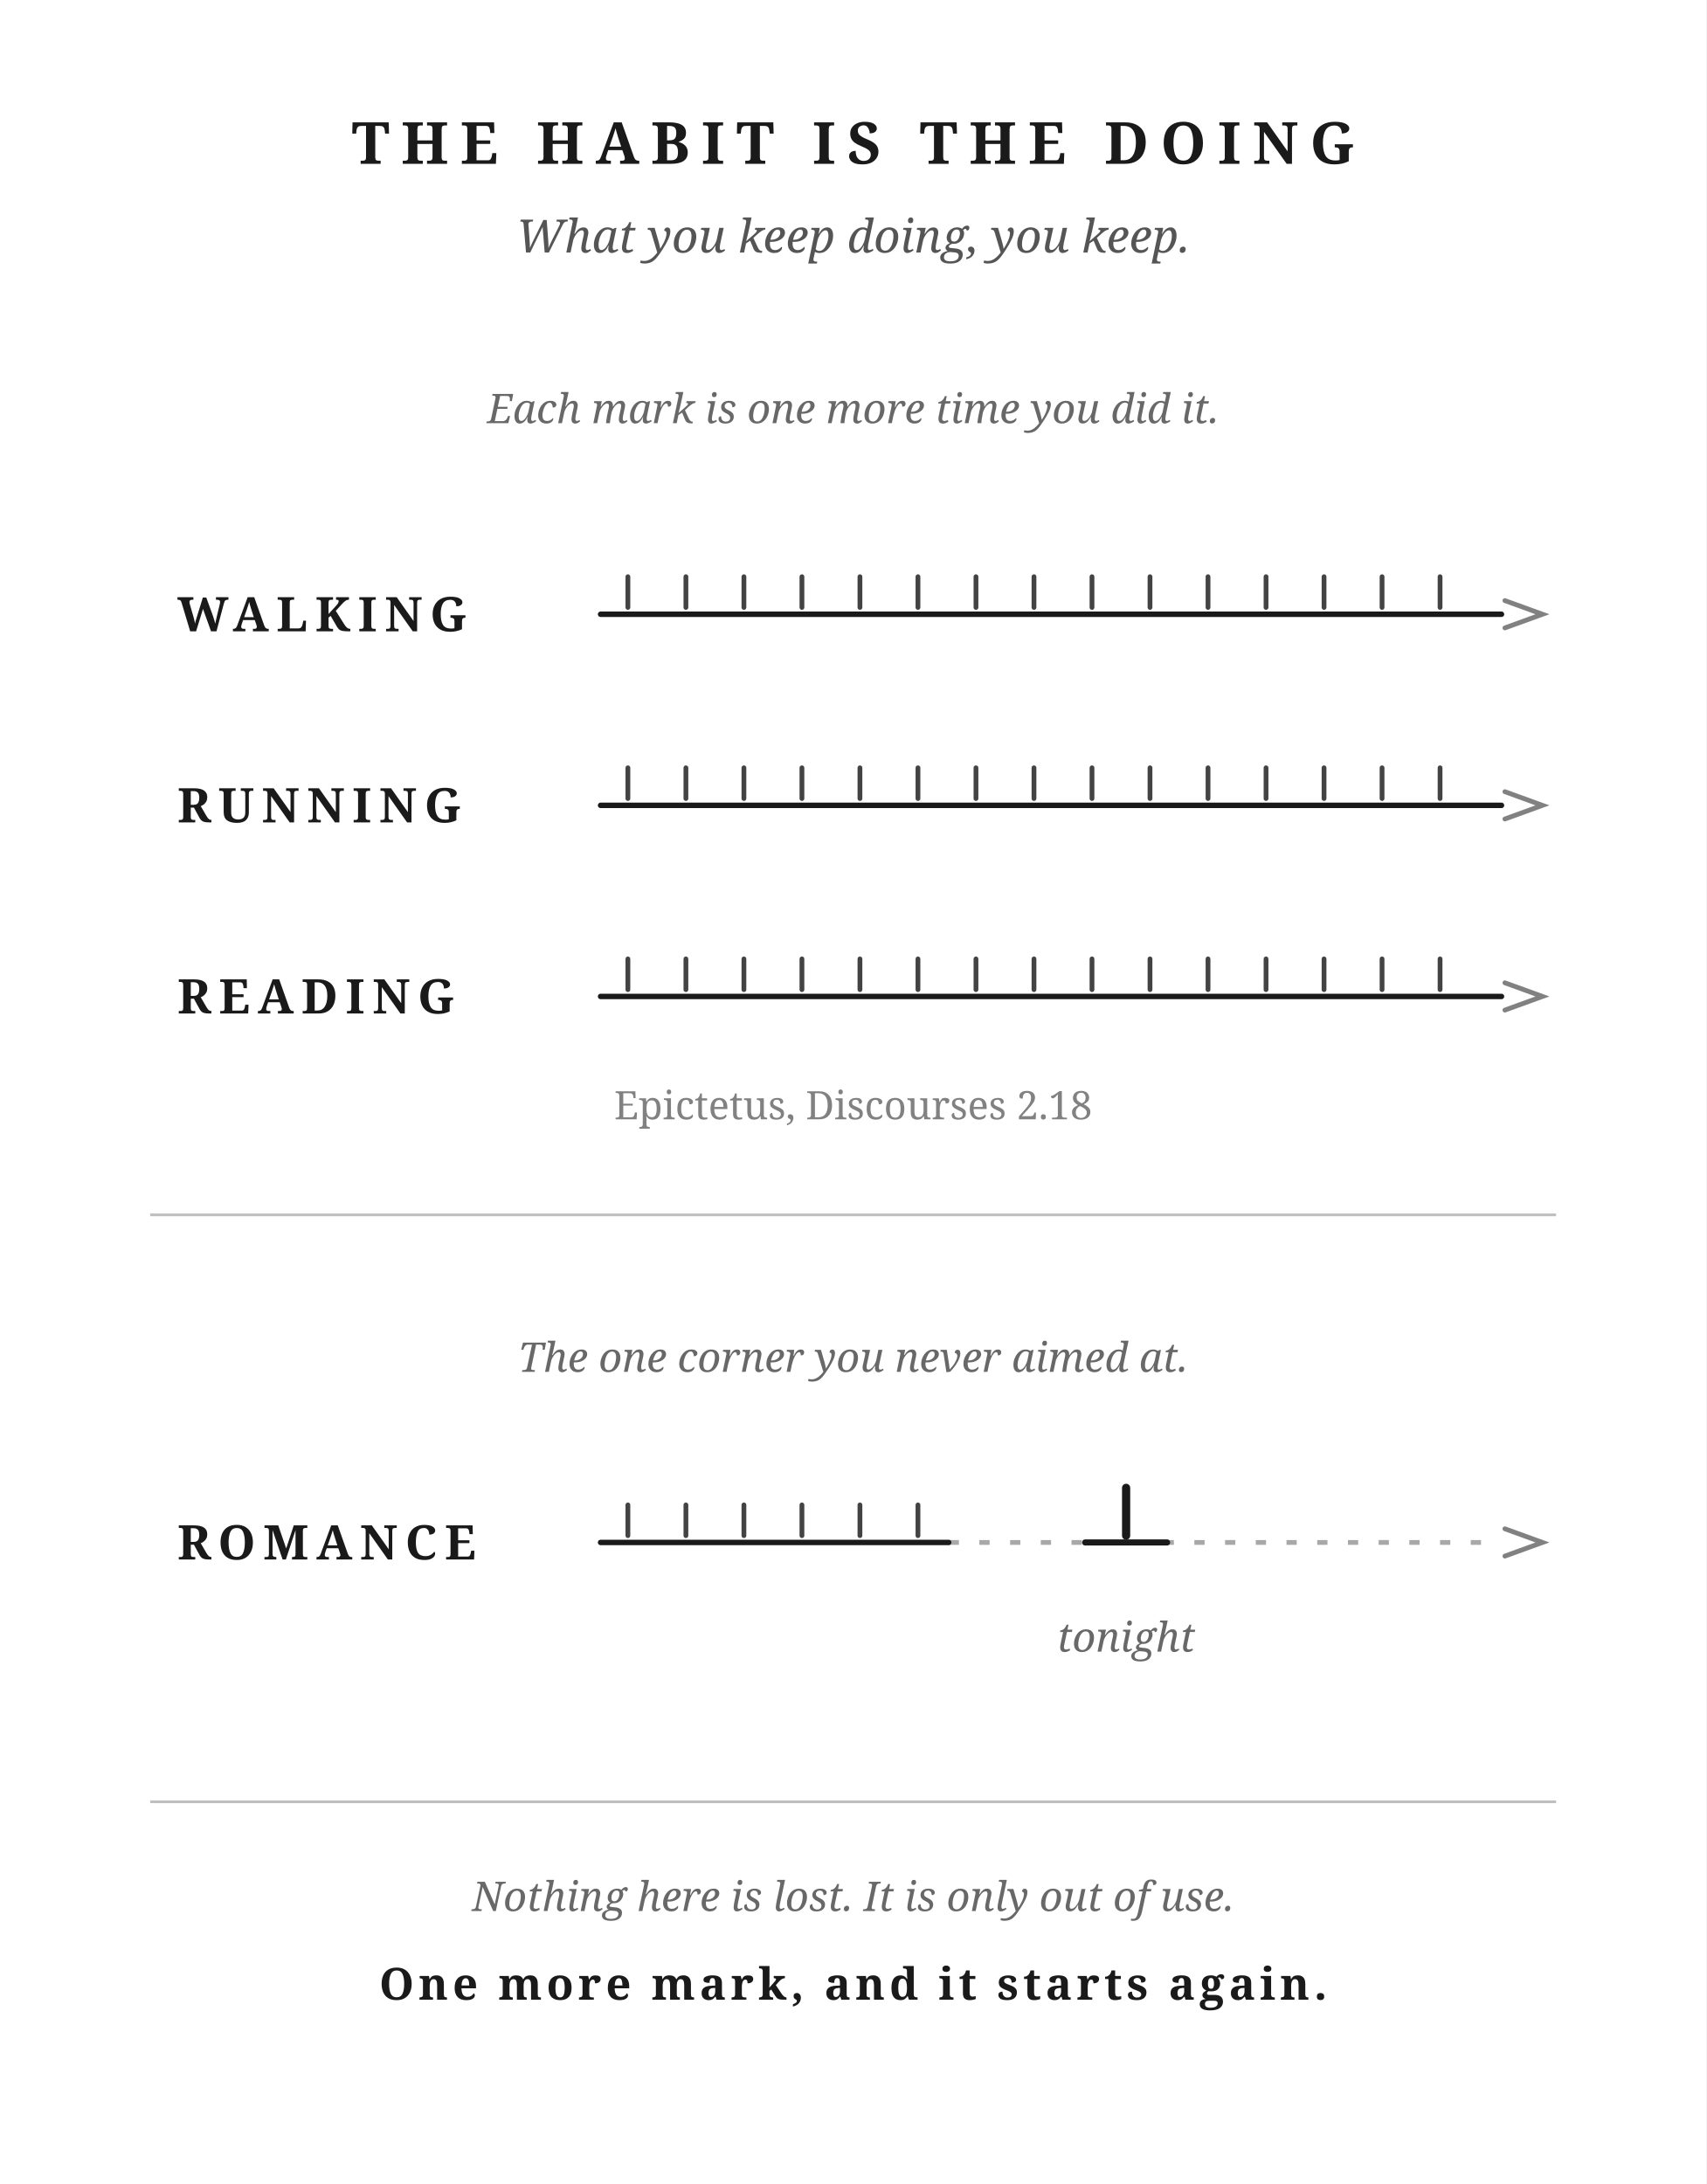
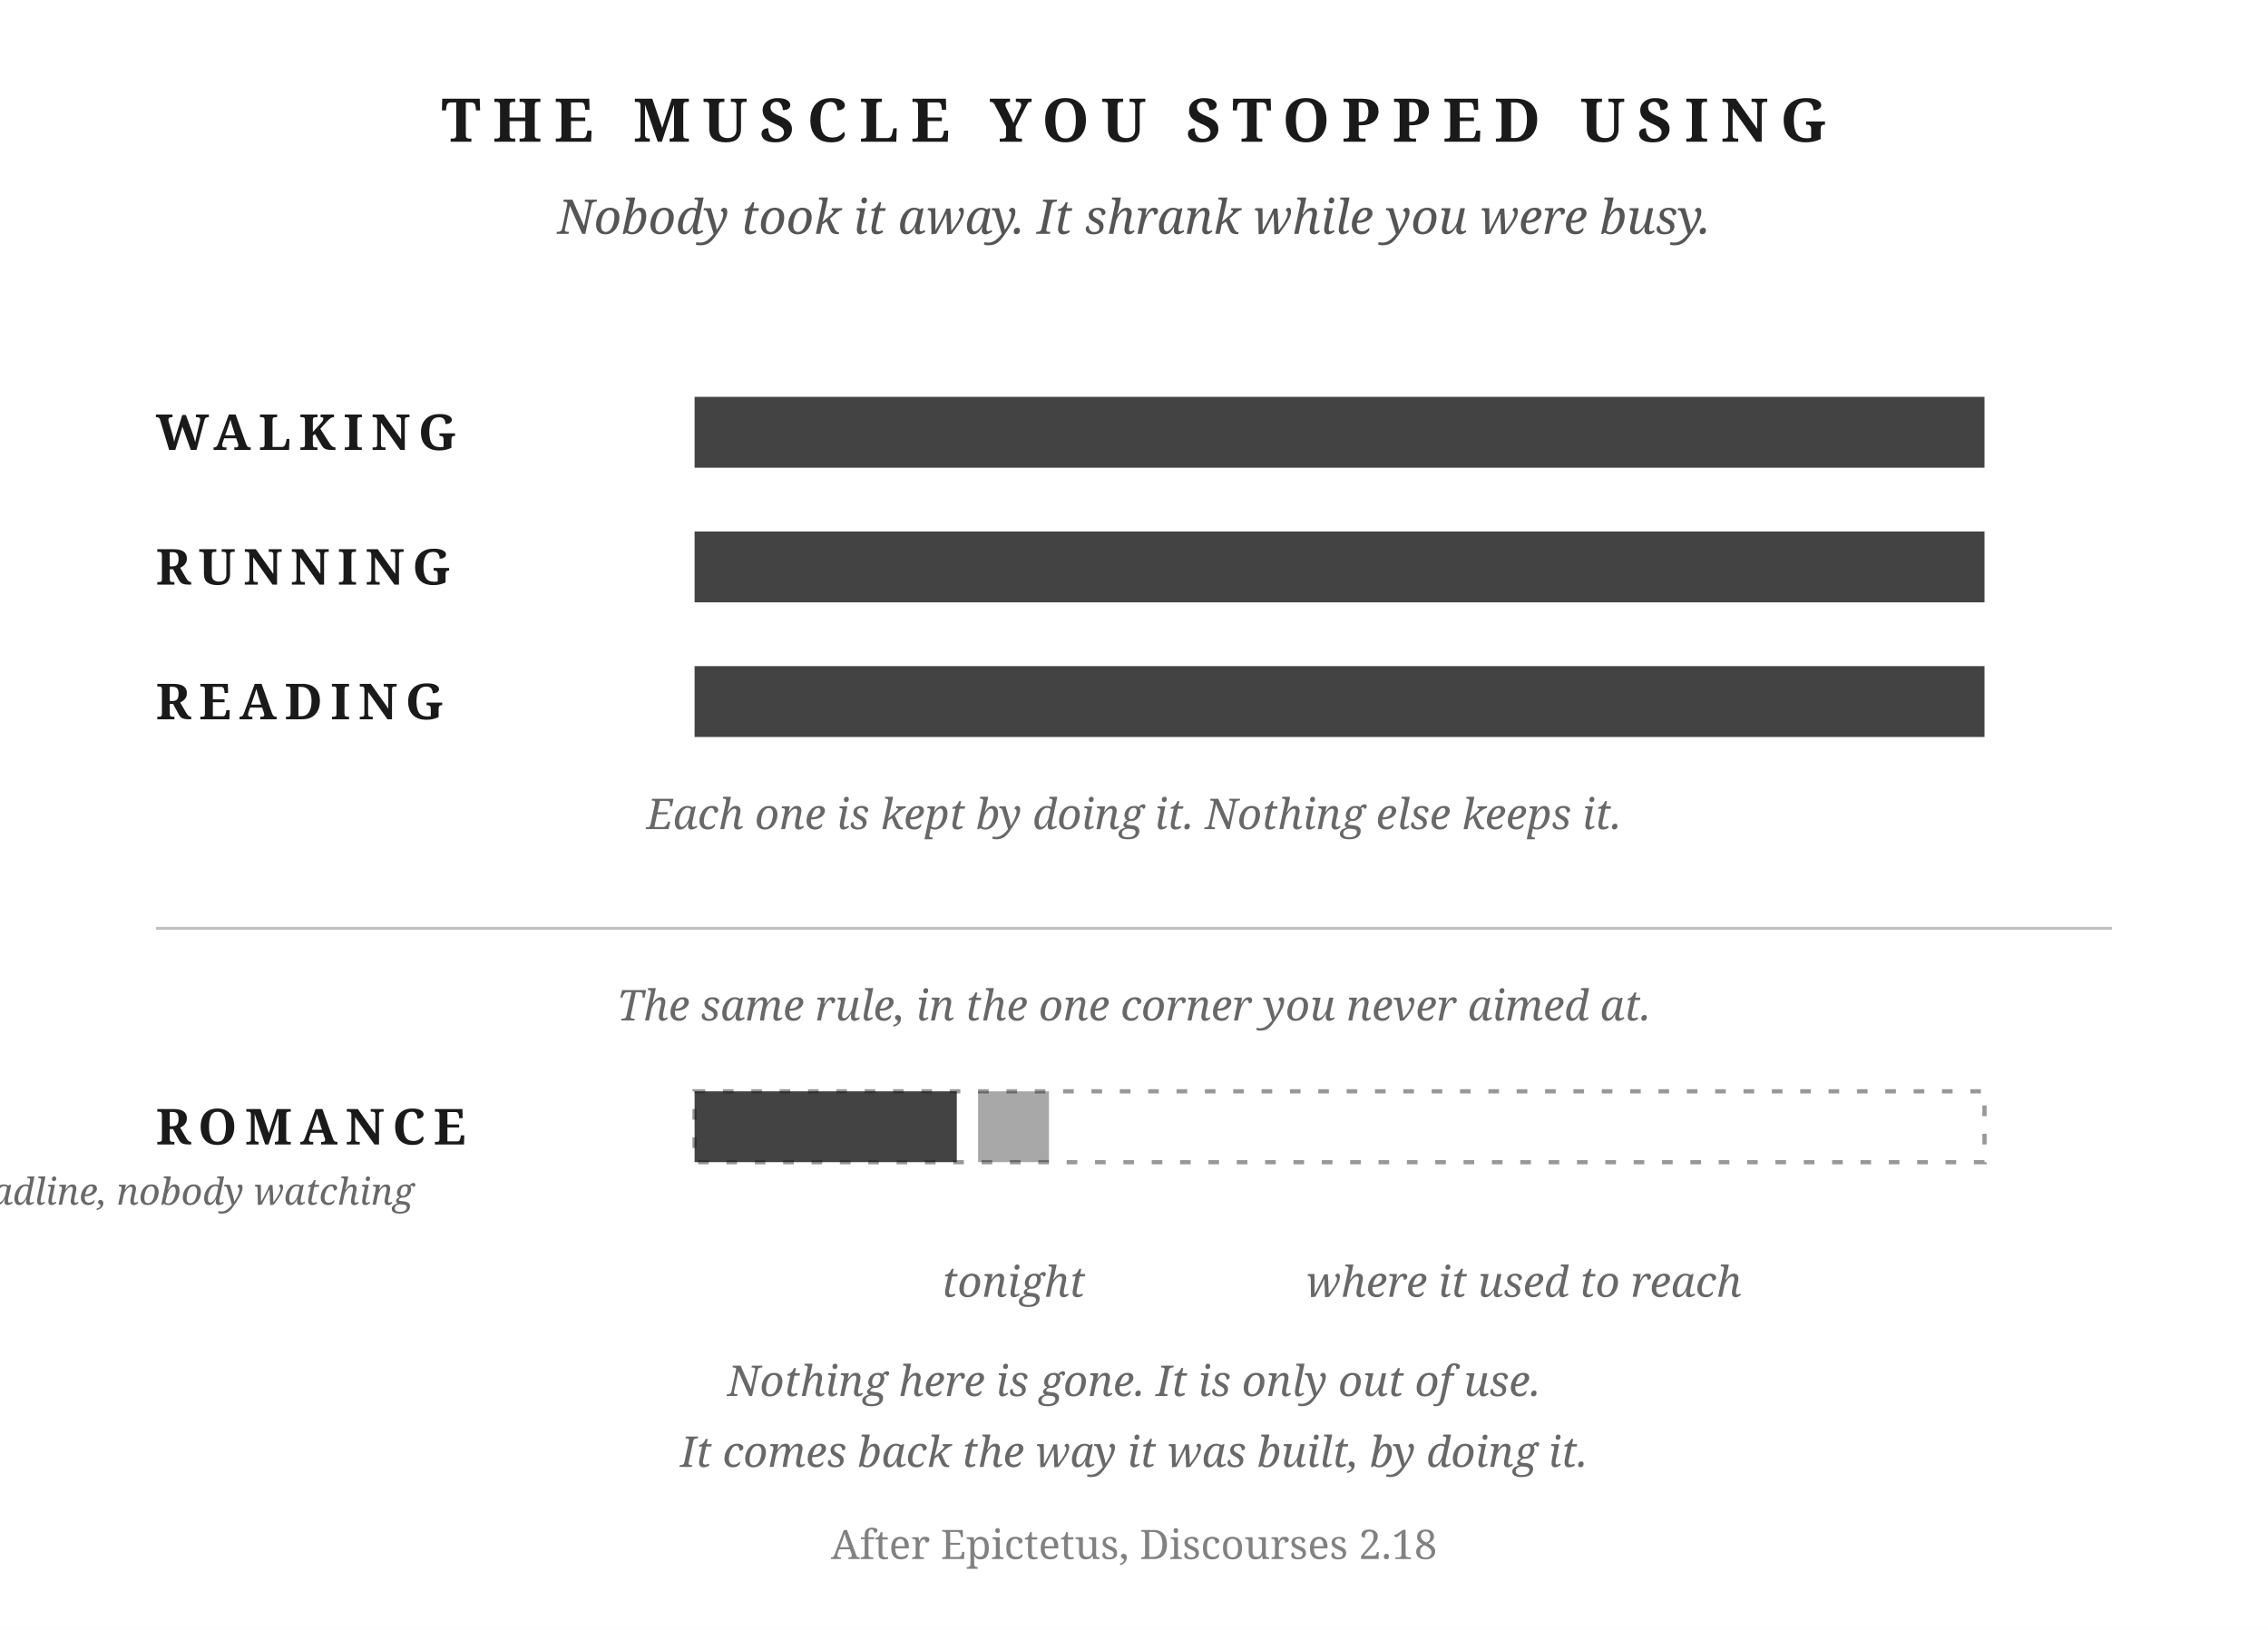
- <svg xmlns="http://www.w3.org/2000/svg" viewBox="0 0 500 640" style="color:#1a1a1a" role="img" aria-label="The Habit Is the Doing">
+ <svg xmlns="http://www.w3.org/2000/svg" viewBox="0 0 640 460" style="color:#1a1a1a" role="img" aria-label="The Muscle You Stopped Using">
  <style>
    .ttl{font:600 17px Georgia,serif;letter-spacing:.20em;text-anchor:middle}
    .sub{font:italic 13.5px Georgia,serif;text-anchor:middle;opacity:.74}
    .lbl{font:600 14px Georgia,serif;letter-spacing:.16em}
+     .txt{font:14px Georgia,serif;opacity:.86}
    .cap{font:italic 12px Georgia,serif;opacity:.66;text-anchor:middle}
    .src{font:11.5px Georgia,serif;opacity:.55;text-anchor:middle}
-     .frm{font:600 13px Georgia,serif;letter-spacing:.10em;text-anchor:middle}
    .rule{stroke:currentColor;stroke-width:.8;opacity:.28}
  </style>
-   <rect x="0" y="0" width="500" height="640" fill="#ffffff" />
+   <rect x="0" y="0" width="640" height="460" fill="#ffffff" />
  <g fill="currentColor">
-     <text class="ttl" x="250" y="48">THE HABIT IS THE DOING</text>
-     <text class="sub" x="250" y="74">What you keep doing, you keep.</text>
-     <text class="cap" x="250" y="124">Each mark is one more time you did it.</text>
+     <text class="ttl" x="320" y="40">THE MUSCLE YOU STOPPED USING</text>
+     <text class="sub" x="320" y="66">Nobody took it away. It shrank while you were busy.</text>
+   </g>
+   <g fill="currentColor" opacity=".82">
+     <rect x="196" y="112" width="364" height="20" />
+     <rect x="196" y="150" width="364" height="20" />
+     <rect x="196" y="188" width="364" height="20" />
  </g>
  <g fill="currentColor">
-     <text class="lbl" x="52" y="185">WALKING</text>
-     <text class="lbl" x="52" y="241">RUNNING</text>
-     <text class="lbl" x="52" y="297">READING</text>
+     <text class="lbl" x="44" y="127">WALKING</text>
+     <text class="lbl" x="44" y="165">RUNNING</text>
+     <text class="lbl" x="44" y="203">READING</text>
+     <text class="cap" x="320" y="234">Each one is kept by doing it. Nothing else keeps it.</text>
  </g>
-   <g fill="none" stroke="currentColor" stroke-width="1.6" stroke-linecap="round">
-     <path d="M176 180H440" />
-     <path d="M176 236H440" />
-     <path d="M176 292H440" />
-   </g>
-   <g fill="none" stroke="currentColor" stroke-width="1.4" stroke-linecap="round" opacity=".55">
-     <path d="M441 176L452 180L441 184" />
-     <path d="M441 232L452 236L441 240" />
-     <path d="M441 288L452 292L441 296" />
-   </g>
-   <g fill="none" stroke="currentColor" stroke-width="1.4" stroke-linecap="round" opacity=".82">
-     <path d="M184 178V169M201 178V169M218 178V169M235 178V169M252 178V169M269 178V169M286 178V169M303 178V169M320 178V169M337 178V169M354 178V169M371 178V169M388 178V169M405 178V169M422 178V169" />
-     <path d="M184 234V225M201 234V225M218 234V225M235 234V225M252 234V225M269 234V225M286 234V225M303 234V225M320 234V225M337 234V225M354 234V225M371 234V225M388 234V225M405 234V225M422 234V225" />
-     <path d="M184 290V281M201 290V281M218 290V281M235 290V281M252 290V281M269 290V281M286 290V281M303 290V281M320 290V281M337 290V281M354 290V281M371 290V281M388 290V281M405 290V281M422 290V281" />
+   <g class="rule" fill="none">
+     <path d="M44 262h552" />
  </g>
  <g fill="currentColor">
-     <text class="src" x="250" y="328">Epictetus, Discourses 2.18</text>
+     <text class="cap" x="320" y="288">The same rule, in the one corner you never aimed at.</text>
  </g>
-   <g class="rule" fill="none">
-     <path d="M44 356H456" />
+   <g fill="none" stroke="currentColor" stroke-width="1.2" stroke-dasharray="3 5" opacity=".45">
+     <rect x="196" y="308" width="364" height="20" />
+   </g>
+   <g fill="currentColor" opacity=".82">
+     <rect x="196" y="308" width="74" height="20" />
+   </g>
+   <g fill="currentColor" opacity=".38">
+     <rect x="276" y="308" width="20" height="20" />
  </g>
  <g fill="currentColor">
-     <text class="cap" x="250" y="402">The one corner you never aimed at.</text>
-     <text class="lbl" x="52" y="457">ROMANCE</text>
-   </g>
-   <g fill="none" stroke="currentColor" stroke-width="1.6" stroke-linecap="round">
-     <path d="M176 452H278" />
-   </g>
-   <g fill="none" stroke="currentColor" stroke-width="1.4" stroke-dasharray="3 6" opacity=".38">
-     <path d="M278 452H440" />
-   </g>
-   <g fill="none" stroke="currentColor" stroke-width="1.4" stroke-linecap="round" opacity=".55">
-     <path d="M441 448L452 452L441 456" />
-   </g>
-   <g fill="none" stroke="currentColor" stroke-width="1.4" stroke-linecap="round" opacity=".82">
-     <path d="M184 450V441M201 450V441M218 450V441M235 450V441M252 450V441M269 450V441" />
-   </g>
-   <g fill="none" stroke="currentColor" stroke-linecap="round">
-     <path d="M318 452H342" stroke-width="1.8" />
-     <path d="M330 450V436" stroke-width="2.4" />
+     <text class="lbl" x="44" y="323">ROMANCE</text>
+     <text class="cap" x="44" y="340" text-anchor="start" style="font-size:10.5px">no deadline, nobody watching</text>
+     <text class="cap" x="286" y="366">tonight</text>
+     <text class="cap" x="430" y="366">where it used to reach</text>
  </g>
  <g fill="currentColor">
-     <text class="cap" x="330" y="484">tonight</text>
-   </g>
-   <g class="rule" fill="none">
-     <path d="M44 528H456" />
-   </g>
-   <g fill="currentColor">
-     <text class="cap" x="250" y="560">Nothing here is lost. It is only out of use.</text>
-     <text class="frm" x="250" y="586">One more mark, and it starts again.</text>
+     <text class="cap" x="320" y="394">Nothing here is gone. It is only out of use.</text>
+     <text class="cap" x="320" y="414">It comes back the way it was built, by doing it.</text>
+     <text class="src" x="320" y="440">After Epictetus, Discourses 2.18</text>
  </g>
</svg>
